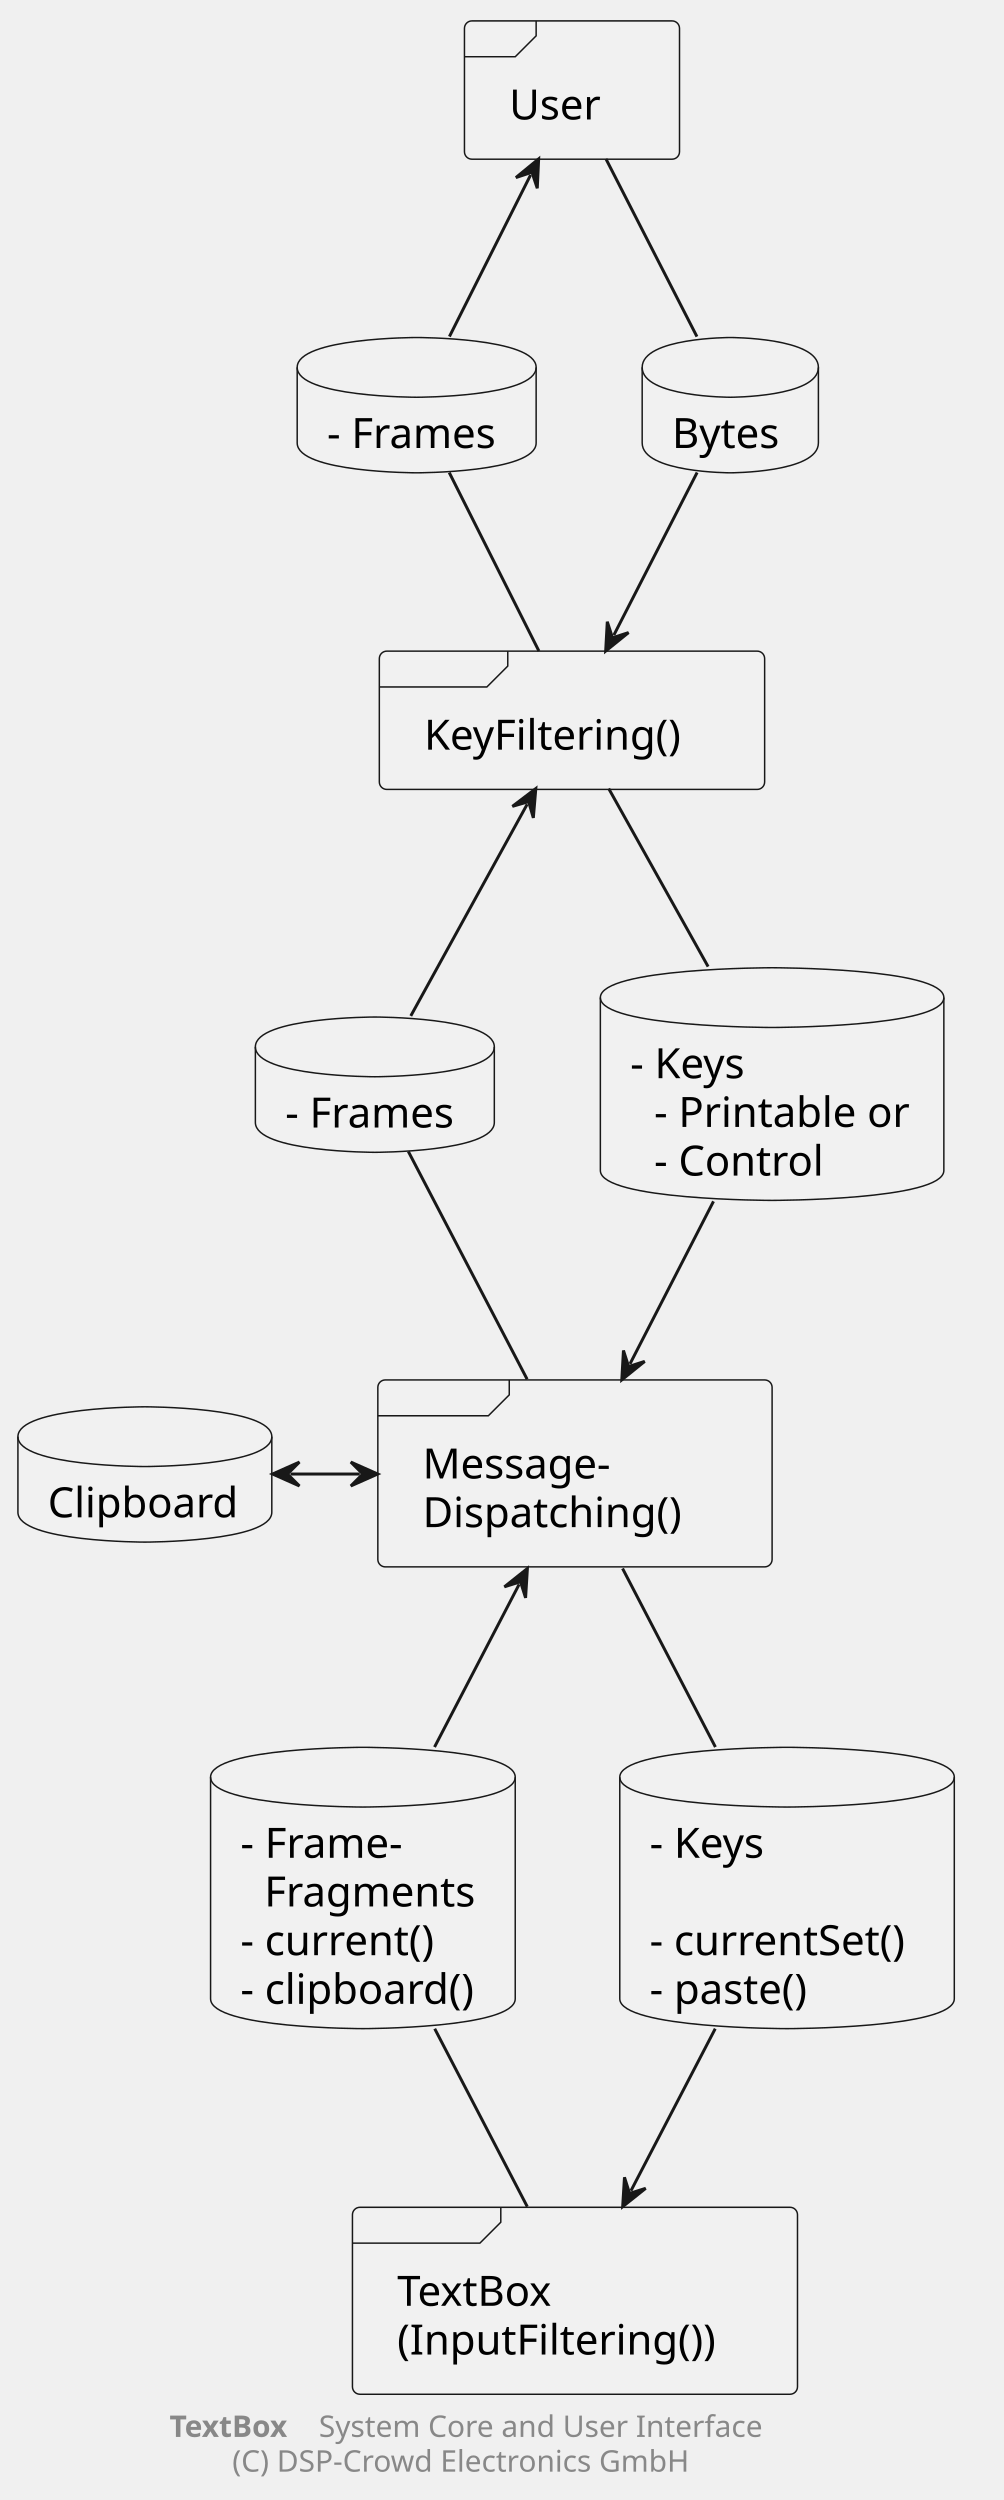
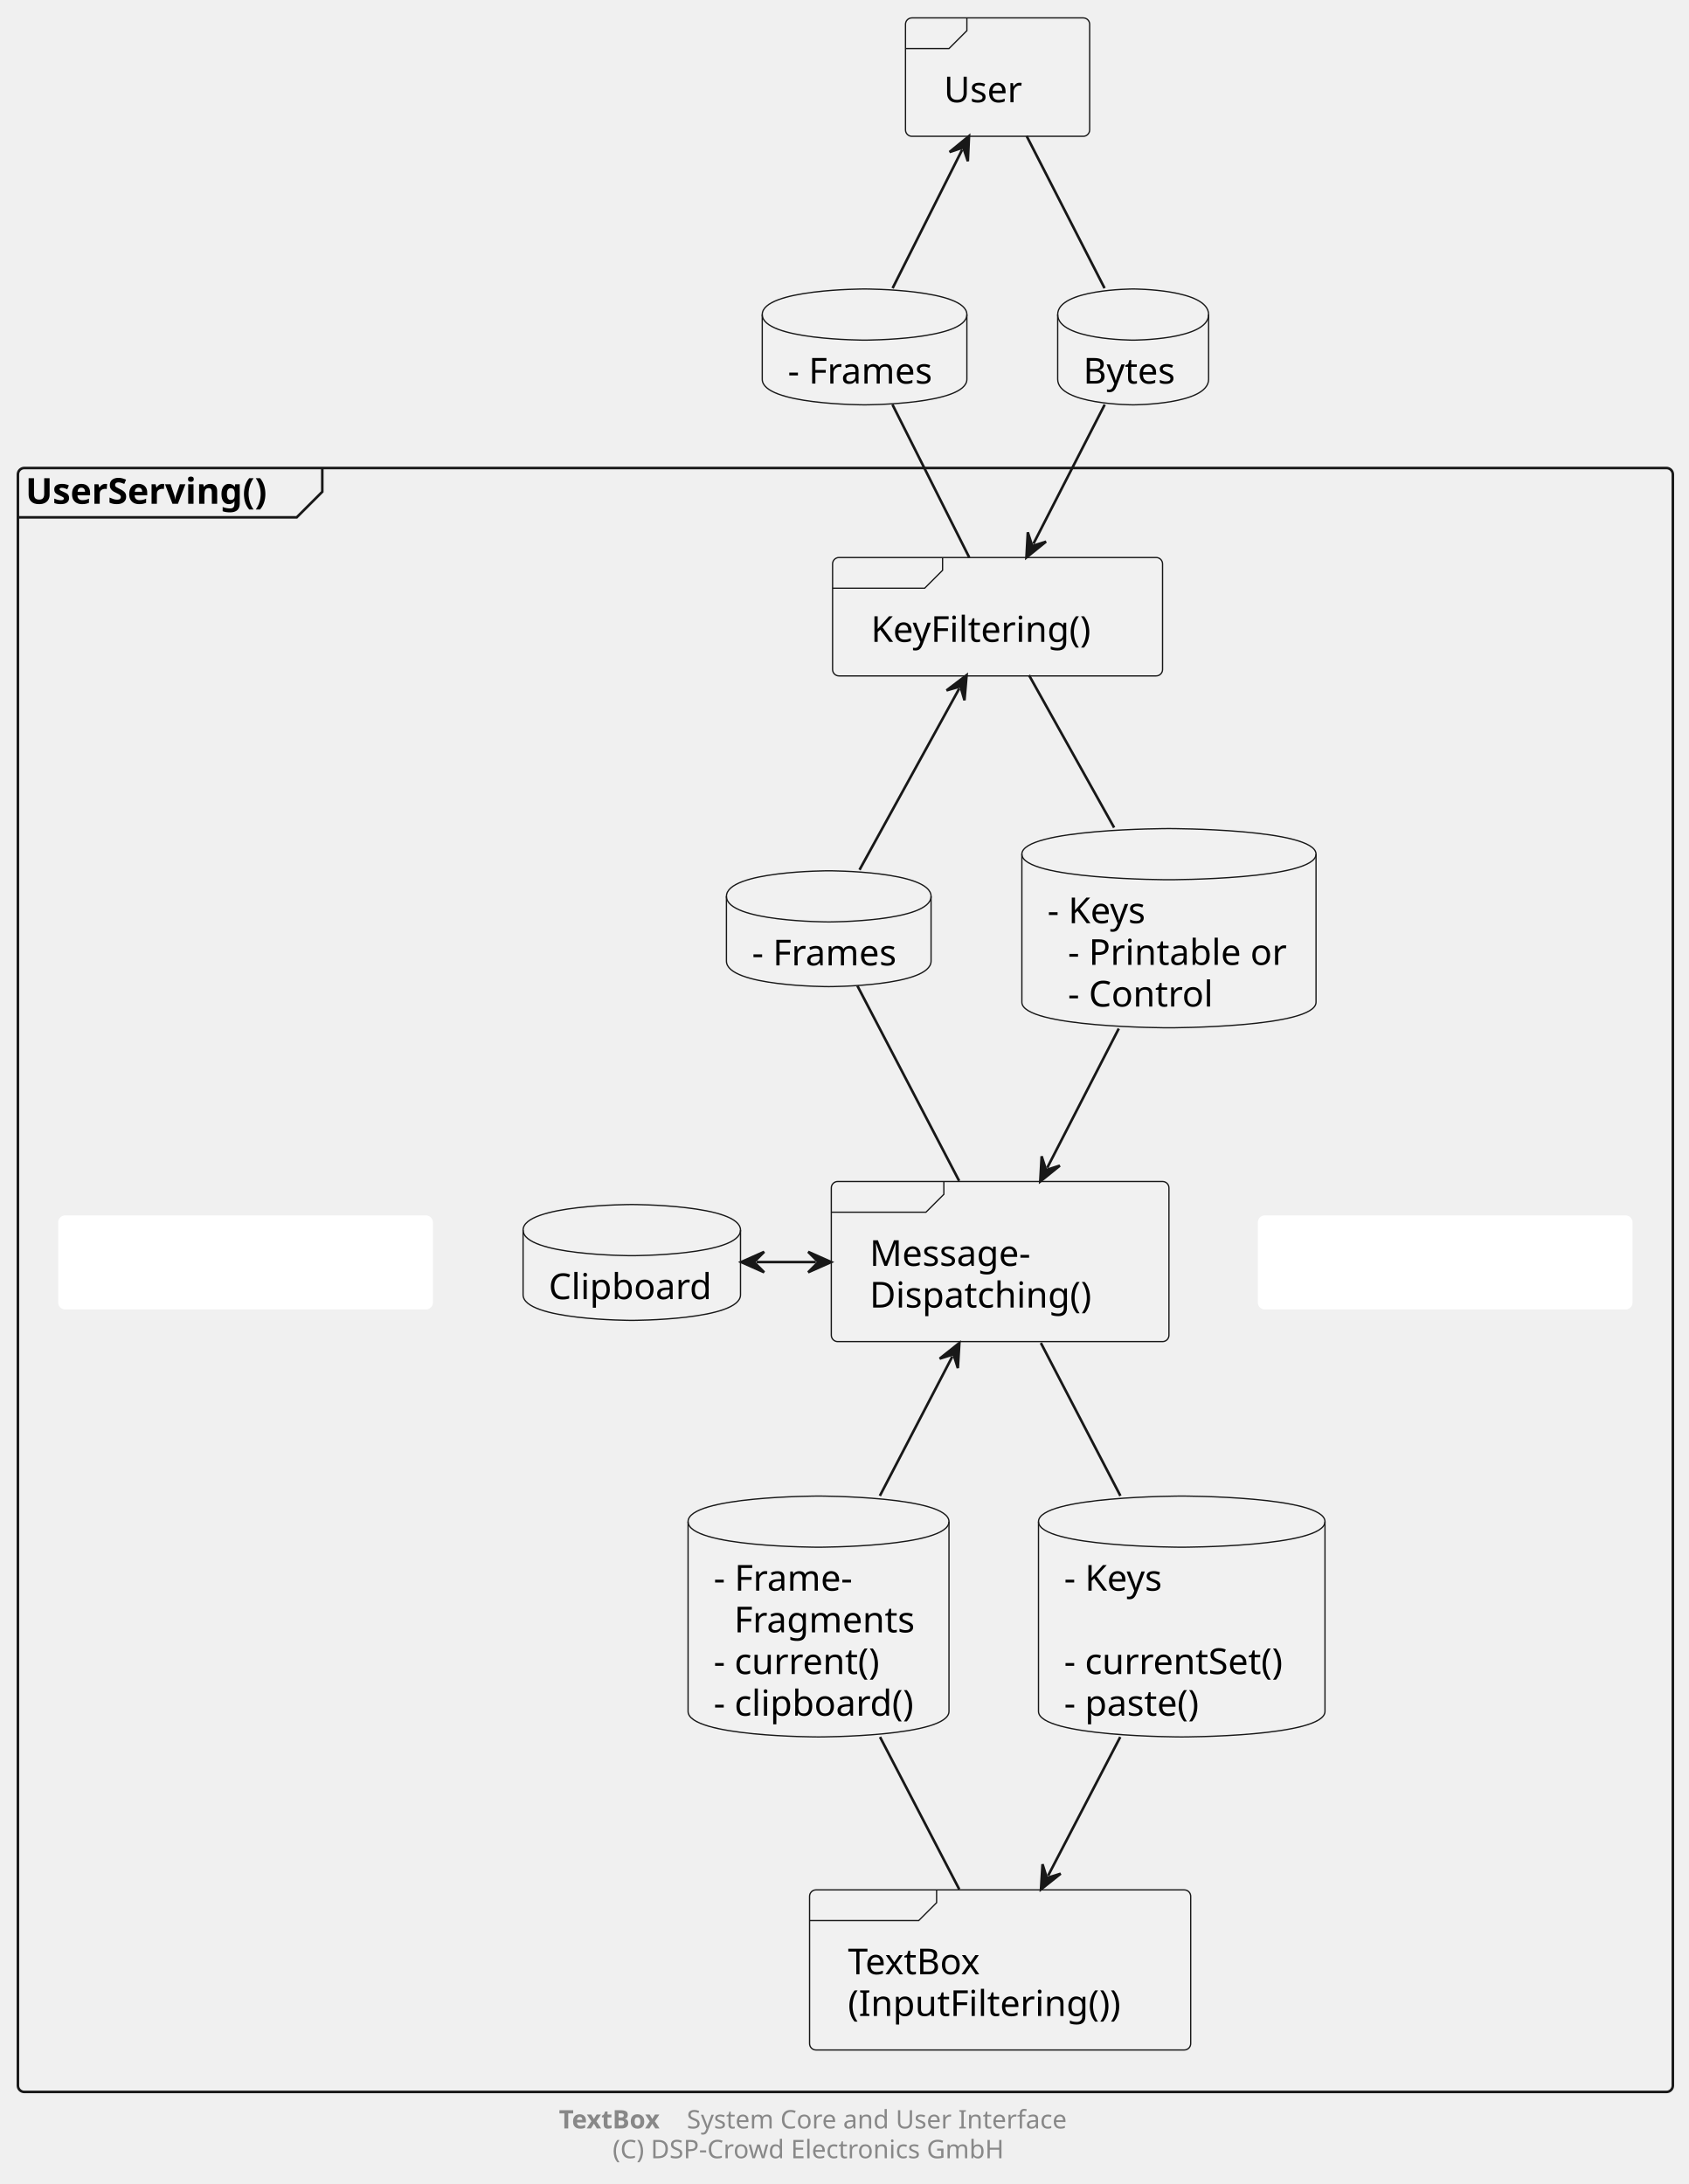
- <svg xmlns="http://www.w3.org/2000/svg" contentStyleType="text/css" height="837px" preserveAspectRatio="none" style="width:336px;height:837px;background:#FFFFFF;" version="1.1" viewBox="0 0 336 837" width="336px" zoomAndPan="magnify">
+ <svg xmlns="http://www.w3.org/2000/svg" contentStyleType="text/css" height="854px" preserveAspectRatio="none" style="width:660px;height:854px;background:#FFFFFF;" version="1.1" viewBox="0 0 660 854" width="660px" zoomAndPan="magnify">
  <defs />
  <g>
-     <g id="elem_pUser">
-       <rect fill="#F1F1F1" height="46.297" rx="2.5" ry="2.5" style="stroke:#181818;stroke-width:0.5;" width="72" x="155.5" y="7" />
-       <path d="M179.5,7 L179.5,12 L172.5,19 L155.5,19 " fill="none" style="stroke:#181818;stroke-width:0.5;" />
-       <text fill="#000000" font-family="sans-serif" font-size="14" lengthAdjust="spacing" textLength="32" x="170.5" y="39.995">User</text>
+     <g id="cluster_pSrv">
+       <rect fill="none" height="635" rx="2.5" ry="2.5" style="stroke:#181818;stroke-width:1.0;" width="647" x="7" y="183" />
+       <path d="M126,183 L126,192.297 L116,202.297 L7,202.297 " fill="none" style="stroke:#181818;stroke-width:1.0;" />
+       <text fill="#000000" font-family="sans-serif" font-size="14" font-weight="bold" lengthAdjust="spacing" textLength="109" x="10" y="196.995">UserServing()</text>
    </g>
    <g id="elem_pTn">
-       <rect fill="#F1F1F1" height="46.297" rx="2.5" ry="2.5" style="stroke:#181818;stroke-width:0.5;" width="129" x="127" y="218" />
-       <path d="M170,218 L170,223 L163,230 L127,230 " fill="none" style="stroke:#181818;stroke-width:0.5;" />
-       <text fill="#000000" font-family="sans-serif" font-size="14" lengthAdjust="spacing" textLength="89" x="142" y="250.995">KeyFiltering()</text>
+       <rect fill="#F1F1F1" height="46.297" rx="2.5" ry="2.5" style="stroke:#181818;stroke-width:0.5;" width="129" x="325.5" y="218" />
+       <path d="M368.5,218 L368.5,223 L361.5,230 L325.5,230 " fill="none" style="stroke:#181818;stroke-width:0.5;" />
+       <text fill="#000000" font-family="sans-serif" font-size="14" lengthAdjust="spacing" textLength="89" x="340.5" y="250.995">KeyFiltering()</text>
    </g>
    <g id="elem_pCore">
-       <rect fill="#F1F1F1" height="62.594" rx="2.5" ry="2.5" style="stroke:#181818;stroke-width:0.5;" width="132" x="126.5" y="462" />
-       <path d="M170.5,462 L170.5,467 L163.5,474 L126.5,474 " fill="none" style="stroke:#181818;stroke-width:0.5;" />
-       <text fill="#000000" font-family="sans-serif" font-size="14" lengthAdjust="spacing" textLength="68" x="141.5" y="494.995">Message-</text>
-       <text fill="#000000" font-family="sans-serif" font-size="14" lengthAdjust="spacing" textLength="92" x="141.5" y="511.292">Dispatching()</text>
+       <rect fill="#F1F1F1" height="62.594" rx="2.5" ry="2.5" style="stroke:#181818;stroke-width:0.5;" width="132" x="325" y="462" />
+       <path d="M369,462 L369,467 L362,474 L325,474 " fill="none" style="stroke:#181818;stroke-width:0.5;" />
+       <text fill="#000000" font-family="sans-serif" font-size="14" lengthAdjust="spacing" textLength="68" x="340" y="494.995">Message-</text>
+       <text fill="#000000" font-family="sans-serif" font-size="14" lengthAdjust="spacing" textLength="92" x="340" y="511.292">Dispatching()</text>
    </g>
    <g id="elem_pTxt">
-       <rect fill="#F1F1F1" height="62.594" rx="2.5" ry="2.5" style="stroke:#181818;stroke-width:0.5;" width="149" x="118" y="739" />
-       <path d="M167.667,739 L167.667,744 L160.667,751 L118,751 " fill="none" style="stroke:#181818;stroke-width:0.5;" />
-       <text fill="#000000" font-family="sans-serif" font-size="14" lengthAdjust="spacing" textLength="56" x="133" y="771.995">TextBox</text>
-       <text fill="#000000" font-family="sans-serif" font-size="14" lengthAdjust="spacing" textLength="109" x="133" y="788.292">(InputFiltering())</text>
+       <rect fill="#F1F1F1" height="62.594" rx="2.5" ry="2.5" style="stroke:#181818;stroke-width:0.5;" width="149" x="316.5" y="739" />
+       <path d="M366.167,739 L366.167,744 L359.167,751 L316.5,751 " fill="none" style="stroke:#181818;stroke-width:0.5;" />
+       <text fill="#000000" font-family="sans-serif" font-size="14" lengthAdjust="spacing" textLength="56" x="331.5" y="771.995">TextBox</text>
+       <text fill="#000000" font-family="sans-serif" font-size="14" lengthAdjust="spacing" textLength="109" x="331.5" y="788.292">(InputFiltering())</text>
+     </g>
+     <g id="elem_sCoreToTn">
+       <path d="M284,350.5 C284,340.5 324,340.5 324,340.5 C324,340.5 364,340.5 364,350.5 L364,375.797 C364,385.797 324,385.797 324,385.797 C324,385.797 284,385.797 284,375.797 L284,350.5 " fill="#F1F1F1" style="stroke:#181818;stroke-width:0.5;" />
+       <path d="M284,350.5 C284,360.5 324,360.5 324,360.5 C324,360.5 364,360.5 364,350.5 " fill="none" style="stroke:#181818;stroke-width:0.5;" />
+       <text fill="#000000" font-family="sans-serif" font-size="14" lengthAdjust="spacing" textLength="60" x="294" y="377.495">- Frames</text>
+     </g>
+     <g id="elem_sTnToCore">
+       <path d="M399.5,334 C399.5,324 457,324 457,324 C457,324 514.5,324 514.5,334 L514.5,391.891 C514.5,401.891 457,401.891 457,401.891 C457,401.891 399.5,401.891 399.5,391.891 L399.5,334 " fill="#F1F1F1" style="stroke:#181818;stroke-width:0.5;" />
+       <path d="M399.5,334 C399.5,344 457,344 457,344 C457,344 514.5,344 514.5,334 " fill="none" style="stroke:#181818;stroke-width:0.5;" />
+       <text fill="#000000" font-family="sans-serif" font-size="14" lengthAdjust="spacing" textLength="42" x="409.5" y="360.995">- Keys</text>
+       <text fill="#000000" font-family="sans-serif" font-size="14" lengthAdjust="spacing" textLength="87" x="417.5" y="377.292">- Printable or</text>
+       <text fill="#000000" font-family="sans-serif" font-size="14" lengthAdjust="spacing" textLength="59" x="417.5" y="393.589">- Control</text>
+     </g>
+     <g id="elem_sMsgClipboard">
+       <path d="M204.5,481 C204.5,471 247,471 247,471 C247,471 289.5,471 289.5,481 L289.5,506.297 C289.5,516.297 247,516.297 247,516.297 C247,516.297 204.5,516.297 204.5,506.297 L204.5,481 " fill="#F1F1F1" style="stroke:#181818;stroke-width:0.5;" />
+       <path d="M204.5,481 C204.5,491 247,491 247,491 C247,491 289.5,491 289.5,481 " fill="none" style="stroke:#181818;stroke-width:0.5;" />
+       <text fill="#000000" font-family="sans-serif" font-size="14" lengthAdjust="spacing" textLength="65" x="214.5" y="507.995">Clipboard</text>
+     </g>
+     <g id="elem_sDummy1">
+       <rect fill="#FFFFFF" height="36.297" rx="2.5" ry="2.5" style="stroke:#FFFFFF;stroke-width:0.5;" width="146" x="23" y="475.5" />
+       <text fill="#FFFFFF" font-family="sans-serif" font-size="14" lengthAdjust="spacing" textLength="126" x="33" y="498.495">xxxxxxxxxxxxxxxxxx</text>
+     </g>
+     <g id="elem_sDummy2">
+       <rect fill="#FFFFFF" height="36.297" rx="2.5" ry="2.5" style="stroke:#FFFFFF;stroke-width:0.5;" width="146" x="492" y="475.5" />
+       <text fill="#FFFFFF" font-family="sans-serif" font-size="14" lengthAdjust="spacing" textLength="126" x="502" y="498.495">xxxxxxxxxxxxxxxxxx</text>
+     </g>
+     <g id="elem_sTxtToCore">
+       <path d="M269,595 C269,585 320,585 320,585 C320,585 371,585 371,595 L371,669.188 C371,679.188 320,679.188 320,679.188 C320,679.188 269,679.188 269,669.188 L269,595 " fill="#F1F1F1" style="stroke:#181818;stroke-width:0.5;" />
+       <path d="M269,595 C269,605 320,605 320,605 C320,605 371,605 371,595 " fill="none" style="stroke:#181818;stroke-width:0.5;" />
+       <text fill="#000000" font-family="sans-serif" font-size="14" lengthAdjust="spacing" textLength="57" x="279" y="621.995">- Frame-</text>
+       <text fill="#000000" font-family="sans-serif" font-size="14" lengthAdjust="spacing" textLength="74" x="287" y="638.292">Fragments</text>
+       <text fill="#000000" font-family="sans-serif" font-size="14" lengthAdjust="spacing" textLength="69" x="279" y="654.589">- current()</text>
+       <text fill="#000000" font-family="sans-serif" font-size="14" lengthAdjust="spacing" textLength="82" x="279" y="670.886">- clipboard()</text>
+     </g>
+     <g id="elem_sCoreToTxt">
+       <path d="M406,595 C406,585 462,585 462,585 C462,585 518,585 518,595 L518,669.188 C518,679.188 462,679.188 462,679.188 C462,679.188 406,679.188 406,669.188 L406,595 " fill="#F1F1F1" style="stroke:#181818;stroke-width:0.5;" />
+       <path d="M406,595 C406,605 462,605 462,605 C462,605 518,605 518,595 " fill="none" style="stroke:#181818;stroke-width:0.5;" />
+       <text fill="#000000" font-family="sans-serif" font-size="14" lengthAdjust="spacing" textLength="42" x="416" y="621.995">- Keys</text>
+       <text fill="#000000" font-family="sans-serif" font-size="14" lengthAdjust="spacing" textLength="4" x="416" y="638.292"> </text>
+       <text fill="#000000" font-family="sans-serif" font-size="14" lengthAdjust="spacing" textLength="92" x="416" y="654.589">- currentSet()</text>
+       <text fill="#000000" font-family="sans-serif" font-size="14" lengthAdjust="spacing" textLength="58" x="416" y="670.886">- paste()</text>
+     </g>
+     <g id="elem_pUser">
+       <rect fill="#F1F1F1" height="46.297" rx="2.5" ry="2.5" style="stroke:#181818;stroke-width:0.5;" width="72" x="354" y="7" />
+       <path d="M378,7 L378,12 L371,19 L354,19 " fill="none" style="stroke:#181818;stroke-width:0.5;" />
+       <text fill="#000000" font-family="sans-serif" font-size="14" lengthAdjust="spacing" textLength="32" x="369" y="39.995">User</text>
    </g>
    <g id="elem_sTnToUser">
-       <path d="M99.5,123 C99.5,113 139.5,113 139.5,113 C139.5,113 179.5,113 179.5,123 L179.5,148.297 C179.5,158.297 139.5,158.297 139.5,158.297 C139.5,158.297 99.5,158.297 99.5,148.297 L99.5,123 " fill="#F1F1F1" style="stroke:#181818;stroke-width:0.5;" />
-       <path d="M99.5,123 C99.5,133 139.5,133 139.5,133 C139.5,133 179.5,133 179.5,123 " fill="none" style="stroke:#181818;stroke-width:0.5;" />
-       <text fill="#000000" font-family="sans-serif" font-size="14" lengthAdjust="spacing" textLength="60" x="109.5" y="149.995">- Frames</text>
+       <path d="M298,123 C298,113 338,113 338,113 C338,113 378,113 378,123 L378,148.297 C378,158.297 338,158.297 338,158.297 C338,158.297 298,158.297 298,148.297 L298,123 " fill="#F1F1F1" style="stroke:#181818;stroke-width:0.5;" />
+       <path d="M298,123 C298,133 338,133 338,133 C338,133 378,133 378,123 " fill="none" style="stroke:#181818;stroke-width:0.5;" />
+       <text fill="#000000" font-family="sans-serif" font-size="14" lengthAdjust="spacing" textLength="60" x="308" y="149.995">- Frames</text>
    </g>
    <g id="elem_sUserToTn">
-       <path d="M215,123 C215,113 244.5,113 244.5,113 C244.5,113 274,113 274,123 L274,148.297 C274,158.297 244.5,158.297 244.5,158.297 C244.5,158.297 215,158.297 215,148.297 L215,123 " fill="#F1F1F1" style="stroke:#181818;stroke-width:0.5;" />
-       <path d="M215,123 C215,133 244.5,133 244.5,133 C244.5,133 274,133 274,123 " fill="none" style="stroke:#181818;stroke-width:0.5;" />
-       <text fill="#000000" font-family="sans-serif" font-size="14" lengthAdjust="spacing" textLength="39" x="225" y="149.995">Bytes</text>
-     </g>
-     <g id="elem_sCoreToTn">
-       <path d="M85.5,350.5 C85.5,340.5 125.5,340.5 125.5,340.5 C125.5,340.5 165.5,340.5 165.5,350.5 L165.5,375.797 C165.5,385.797 125.5,385.797 125.5,385.797 C125.5,385.797 85.5,385.797 85.5,375.797 L85.5,350.5 " fill="#F1F1F1" style="stroke:#181818;stroke-width:0.5;" />
-       <path d="M85.5,350.5 C85.5,360.5 125.5,360.5 125.5,360.5 C125.5,360.5 165.5,360.5 165.5,350.5 " fill="none" style="stroke:#181818;stroke-width:0.5;" />
-       <text fill="#000000" font-family="sans-serif" font-size="14" lengthAdjust="spacing" textLength="60" x="95.5" y="377.495">- Frames</text>
-     </g>
-     <g id="elem_sTnToCore">
-       <path d="M201,334 C201,324 258.5,324 258.5,324 C258.5,324 316,324 316,334 L316,391.891 C316,401.891 258.5,401.891 258.5,401.891 C258.5,401.891 201,401.891 201,391.891 L201,334 " fill="#F1F1F1" style="stroke:#181818;stroke-width:0.5;" />
-       <path d="M201,334 C201,344 258.5,344 258.5,344 C258.5,344 316,344 316,334 " fill="none" style="stroke:#181818;stroke-width:0.5;" />
-       <text fill="#000000" font-family="sans-serif" font-size="14" lengthAdjust="spacing" textLength="42" x="211" y="360.995">- Keys</text>
-       <text fill="#000000" font-family="sans-serif" font-size="14" lengthAdjust="spacing" textLength="87" x="219" y="377.292">- Printable or</text>
-       <text fill="#000000" font-family="sans-serif" font-size="14" lengthAdjust="spacing" textLength="59" x="219" y="393.589">- Control</text>
-     </g>
-     <g id="elem_sMsgClipboard">
-       <path d="M6,481 C6,471 48.5,471 48.5,471 C48.5,471 91,471 91,481 L91,506.297 C91,516.297 48.5,516.297 48.5,516.297 C48.5,516.297 6,516.297 6,506.297 L6,481 " fill="#F1F1F1" style="stroke:#181818;stroke-width:0.5;" />
-       <path d="M6,481 C6,491 48.5,491 48.5,491 C48.5,491 91,491 91,481 " fill="none" style="stroke:#181818;stroke-width:0.5;" />
-       <text fill="#000000" font-family="sans-serif" font-size="14" lengthAdjust="spacing" textLength="65" x="16" y="507.995">Clipboard</text>
-     </g>
-     <g id="elem_sTxtToCore">
-       <path d="M70.5,595 C70.5,585 121.5,585 121.5,585 C121.5,585 172.5,585 172.5,595 L172.5,669.188 C172.5,679.188 121.5,679.188 121.5,679.188 C121.5,679.188 70.5,679.188 70.5,669.188 L70.5,595 " fill="#F1F1F1" style="stroke:#181818;stroke-width:0.5;" />
-       <path d="M70.5,595 C70.5,605 121.5,605 121.5,605 C121.5,605 172.5,605 172.5,595 " fill="none" style="stroke:#181818;stroke-width:0.5;" />
-       <text fill="#000000" font-family="sans-serif" font-size="14" lengthAdjust="spacing" textLength="57" x="80.5" y="621.995">- Frame-</text>
-       <text fill="#000000" font-family="sans-serif" font-size="14" lengthAdjust="spacing" textLength="74" x="88.5" y="638.292">Fragments</text>
-       <text fill="#000000" font-family="sans-serif" font-size="14" lengthAdjust="spacing" textLength="69" x="80.5" y="654.589">- current()</text>
-       <text fill="#000000" font-family="sans-serif" font-size="14" lengthAdjust="spacing" textLength="82" x="80.5" y="670.886">- clipboard()</text>
-     </g>
-     <g id="elem_sCoreToTxt">
-       <path d="M207.5,595 C207.5,585 263.5,585 263.5,585 C263.5,585 319.5,585 319.5,595 L319.5,669.188 C319.5,679.188 263.5,679.188 263.5,679.188 C263.5,679.188 207.5,679.188 207.5,669.188 L207.5,595 " fill="#F1F1F1" style="stroke:#181818;stroke-width:0.5;" />
-       <path d="M207.5,595 C207.5,605 263.5,605 263.5,605 C263.5,605 319.5,605 319.5,595 " fill="none" style="stroke:#181818;stroke-width:0.5;" />
-       <text fill="#000000" font-family="sans-serif" font-size="14" lengthAdjust="spacing" textLength="42" x="217.5" y="621.995">- Keys</text>
-       <text fill="#000000" font-family="sans-serif" font-size="14" lengthAdjust="spacing" textLength="4" x="217.5" y="638.292"> </text>
-       <text fill="#000000" font-family="sans-serif" font-size="14" lengthAdjust="spacing" textLength="92" x="217.5" y="654.589">- currentSet()</text>
-       <text fill="#000000" font-family="sans-serif" font-size="14" lengthAdjust="spacing" textLength="58" x="217.5" y="670.886">- paste()</text>
+       <path d="M413.5,123 C413.5,113 443,113 443,113 C443,113 472.5,113 472.5,123 L472.5,148.297 C472.5,158.297 443,158.297 443,158.297 C443,158.297 413.5,158.297 413.5,148.297 L413.5,123 " fill="#F1F1F1" style="stroke:#181818;stroke-width:0.5;" />
+       <path d="M413.5,123 C413.5,133 443,133 443,133 C443,133 472.5,133 472.5,123 " fill="none" style="stroke:#181818;stroke-width:0.5;" />
+       <text fill="#000000" font-family="sans-serif" font-size="14" lengthAdjust="spacing" textLength="39" x="423.5" y="149.995">Bytes</text>
    </g>
    <g id="link_pUser_sUserToTn">
-       <path d="M202.87,53.2 C211.87,70.79 224.38,95.21 233.33,112.69 " fill="none" id="pUser-sUserToTn" style="stroke:#181818;stroke-width:1.0;" />
+       <path d="M401.37,53.2 C410.37,70.79 422.88,95.21 431.83,112.69 " fill="none" id="pUser-sUserToTn" style="stroke:#181818;stroke-width:1.0;" />
    </g>
    <g id="link_sUserToTn_pTn">
-       <path d="M233.39,158.2 C224.4,175.74 214.544,194.999 205.514,212.639 " fill="none" id="sUserToTn-to-pTn" style="stroke:#181818;stroke-width:1.0;" />
-       <polygon fill="#181818" points="202.78,217.98,210.442,211.791,205.058,213.529,203.32,208.146,202.78,217.98" style="stroke:#181818;stroke-width:1.0;" />
+       <path d="M431.89,158.2 C422.9,175.74 413.044,194.999 404.014,212.639 " fill="none" id="sUserToTn-to-pTn" style="stroke:#181818;stroke-width:1.0;" />
+       <polygon fill="#181818" points="401.28,217.98,408.942,211.791,403.558,213.529,401.82,208.146,401.28,217.98" style="stroke:#181818;stroke-width:1.0;" />
    </g>
    <g id="link_pUser_sTnToUser">
-       <path d="M177.648,58.562 C168.818,76.152 159.24,95.21 150.46,112.69 " fill="none" id="pUser-backto-sTnToUser" style="stroke:#181818;stroke-width:1.0;" />
-       <polygon fill="#181818" points="180.34,53.2,172.727,59.449,178.097,57.669,179.877,63.038,180.34,53.2" style="stroke:#181818;stroke-width:1.0;" />
+       <path d="M376.148,58.562 C367.318,76.152 357.74,95.21 348.96,112.69 " fill="none" id="pUser-backto-sTnToUser" style="stroke:#181818;stroke-width:1.0;" />
+       <polygon fill="#181818" points="378.84,53.2,371.227,59.449,376.597,57.669,378.377,63.038,378.84,53.2" style="stroke:#181818;stroke-width:1.0;" />
    </g>
    <g id="link_sTnToUser_pTn">
-       <path d="M150.4,158.2 C159.22,175.74 171.58,200.34 180.43,217.98 " fill="none" id="sTnToUser-pTn" style="stroke:#181818;stroke-width:1.0;" />
+       <path d="M348.9,158.2 C357.72,175.74 370.08,200.34 378.93,217.98 " fill="none" id="sTnToUser-pTn" style="stroke:#181818;stroke-width:1.0;" />
    </g>
    <g id="link_pTn_sTnToCore">
-       <path d="M203.79,264.01 C213.08,280.65 226.08,303.93 237.07,323.61 " fill="none" id="pTn-sTnToCore" style="stroke:#181818;stroke-width:1.0;" />
+       <path d="M402.29,264.01 C411.58,280.65 424.58,303.93 435.57,323.61 " fill="none" id="pTn-sTnToCore" style="stroke:#181818;stroke-width:1.0;" />
    </g>
    <g id="link_sTnToCore_pCore">
-       <path d="M238.88,402.21 C229.07,421.29 220.11,438.732 210.92,456.632 " fill="none" id="sTnToCore-to-pCore" style="stroke:#181818;stroke-width:1.0;" />
-       <polygon fill="#181818" points="208.18,461.97,215.849,455.791,210.464,457.522,208.732,452.137,208.18,461.97" style="stroke:#181818;stroke-width:1.0;" />
+       <path d="M437.38,402.21 C427.57,421.29 418.61,438.732 409.42,456.632 " fill="none" id="sTnToCore-to-pCore" style="stroke:#181818;stroke-width:1.0;" />
+       <polygon fill="#181818" points="406.68,461.97,414.349,455.791,408.964,457.522,407.232,452.137,406.68,461.97" style="stroke:#181818;stroke-width:1.0;" />
    </g>
    <g id="link_pTn_sCoreToTn">
-       <path d="M176.5,269.268 C164.6,290.918 149.41,318.53 137.53,340.13 " fill="none" id="pTn-backto-sCoreToTn" style="stroke:#181818;stroke-width:1.0;" />
-       <polygon fill="#181818" points="179.39,264.01,171.549,269.97,176.982,268.392,178.56,273.824,179.39,264.01" style="stroke:#181818;stroke-width:1.0;" />
+       <path d="M375,269.268 C363.1,290.918 347.91,318.53 336.03,340.13 " fill="none" id="pTn-backto-sCoreToTn" style="stroke:#181818;stroke-width:1.0;" />
+       <polygon fill="#181818" points="377.89,264.01,370.05,269.97,375.482,268.392,377.06,273.824,377.89,264.01" style="stroke:#181818;stroke-width:1.0;" />
    </g>
    <g id="link_sCoreToTn_pCore">
-       <path d="M136.71,385.51 C147.59,406.37 164.21,438.24 176.48,461.77 " fill="none" id="sCoreToTn-pCore" style="stroke:#181818;stroke-width:1.0;" />
+       <path d="M335.21,385.51 C346.09,406.37 362.71,438.24 374.98,461.77 " fill="none" id="sCoreToTn-pCore" style="stroke:#181818;stroke-width:1.0;" />
    </g>
    <g id="link_sMsgClipboard_pCore">
-       <path d="M97.25,493.5 C108.98,493.5 108.72,493.5 120.45,493.5 " fill="none" id="sMsgClipboard-pCore" style="stroke:#181818;stroke-width:1.0;" />
-       <polygon fill="#181818" points="91.25,493.5,100.25,497.5,96.25,493.5,100.25,489.5,91.25,493.5" style="stroke:#181818;stroke-width:1.0;" />
-       <polygon fill="#181818" points="126.45,493.5,117.45,489.5,121.45,493.5,117.45,497.5,126.45,493.5" style="stroke:#181818;stroke-width:1.0;" />
+       <path d="M295.75,493.5 C307.48,493.5 307.22,493.5 318.95,493.5 " fill="none" id="sMsgClipboard-pCore" style="stroke:#181818;stroke-width:1.0;" />
+       <polygon fill="#181818" points="289.75,493.5,298.75,497.5,294.75,493.5,298.75,489.5,289.75,493.5" style="stroke:#181818;stroke-width:1.0;" />
+       <polygon fill="#181818" points="324.95,493.5,315.95,489.5,319.95,493.5,315.95,497.5,324.95,493.5" style="stroke:#181818;stroke-width:1.0;" />
    </g>
    <g id="link_pCore_sCoreToTxt">
-       <path d="M208.43,525.13 C217.59,542.74 229.28,565.2 239.52,584.91 " fill="none" id="pCore-sCoreToTxt" style="stroke:#181818;stroke-width:1.0;" />
+       <path d="M406.93,525.13 C416.09,542.74 427.78,565.2 438.02,584.91 " fill="none" id="pCore-sCoreToTxt" style="stroke:#181818;stroke-width:1.0;" />
    </g>
    <g id="link_sCoreToTxt_pTxt">
-       <path d="M239.46,679.21 C229.24,698.86 220.38,715.908 211.24,733.468 " fill="none" id="sCoreToTxt-to-pTxt" style="stroke:#181818;stroke-width:1.0;" />
-       <polygon fill="#181818" points="208.47,738.79,216.173,732.654,210.779,734.355,209.077,728.96,208.47,738.79" style="stroke:#181818;stroke-width:1.0;" />
+       <path d="M437.96,679.21 C427.74,698.86 418.88,715.908 409.74,733.468 " fill="none" id="sCoreToTxt-to-pTxt" style="stroke:#181818;stroke-width:1.0;" />
+       <polygon fill="#181818" points="406.97,738.79,414.673,732.654,409.279,734.355,407.577,728.96,406.97,738.79" style="stroke:#181818;stroke-width:1.0;" />
    </g>
    <g id="link_pCore_sTxtToCore">
-       <path d="M173.801,530.453 C164.641,548.063 155.72,565.2 145.48,584.91 " fill="none" id="pCore-backto-sTxtToCore" style="stroke:#181818;stroke-width:1.0;" />
-       <polygon fill="#181818" points="176.57,525.13,168.868,531.269,174.263,529.566,175.965,534.96,176.57,525.13" style="stroke:#181818;stroke-width:1.0;" />
+       <path d="M372.301,530.453 C363.141,548.063 354.22,565.2 343.98,584.91 " fill="none" id="pCore-backto-sTxtToCore" style="stroke:#181818;stroke-width:1.0;" />
+       <polygon fill="#181818" points="375.07,525.13,367.368,531.269,372.763,529.566,374.466,534.96,375.07,525.13" style="stroke:#181818;stroke-width:1.0;" />
    </g>
    <g id="link_sTxtToCore_pTxt">
-       <path d="M145.54,679.21 C155.76,698.86 167.39,721.23 176.53,738.79 " fill="none" id="sTxtToCore-pTxt" style="stroke:#181818;stroke-width:1.0;" />
+       <path d="M344.04,679.21 C354.26,698.86 365.89,721.23 375.03,738.79 " fill="none" id="sTxtToCore-pTxt" style="stroke:#181818;stroke-width:1.0;" />
    </g>
-     <text fill="#888888" font-family="sans-serif" font-size="10" font-weight="bold" lengthAdjust="spacing" textLength="47" x="56.75" y="815.876">TextBox</text>
-     <text fill="#888888" font-family="sans-serif" font-size="10" lengthAdjust="spacing" textLength="159" x="106.75" y="815.876">System Core and User Interface</text>
-     <text fill="#888888" font-family="sans-serif" font-size="10" lengthAdjust="spacing" textLength="167" x="77.75" y="827.517">(C) DSP-Crowd Electronics GmbH</text>
+     <text fill="#888888" font-family="sans-serif" font-size="10" font-weight="bold" lengthAdjust="spacing" textLength="47" x="218.5" y="832.282">TextBox</text>
+     <text fill="#888888" font-family="sans-serif" font-size="10" lengthAdjust="spacing" textLength="159" x="268.5" y="832.282">System Core and User Interface</text>
+     <text fill="#888888" font-family="sans-serif" font-size="10" lengthAdjust="spacing" textLength="167" x="239.5" y="843.923">(C) DSP-Crowd Electronics GmbH</text>
  </g>
</svg>
